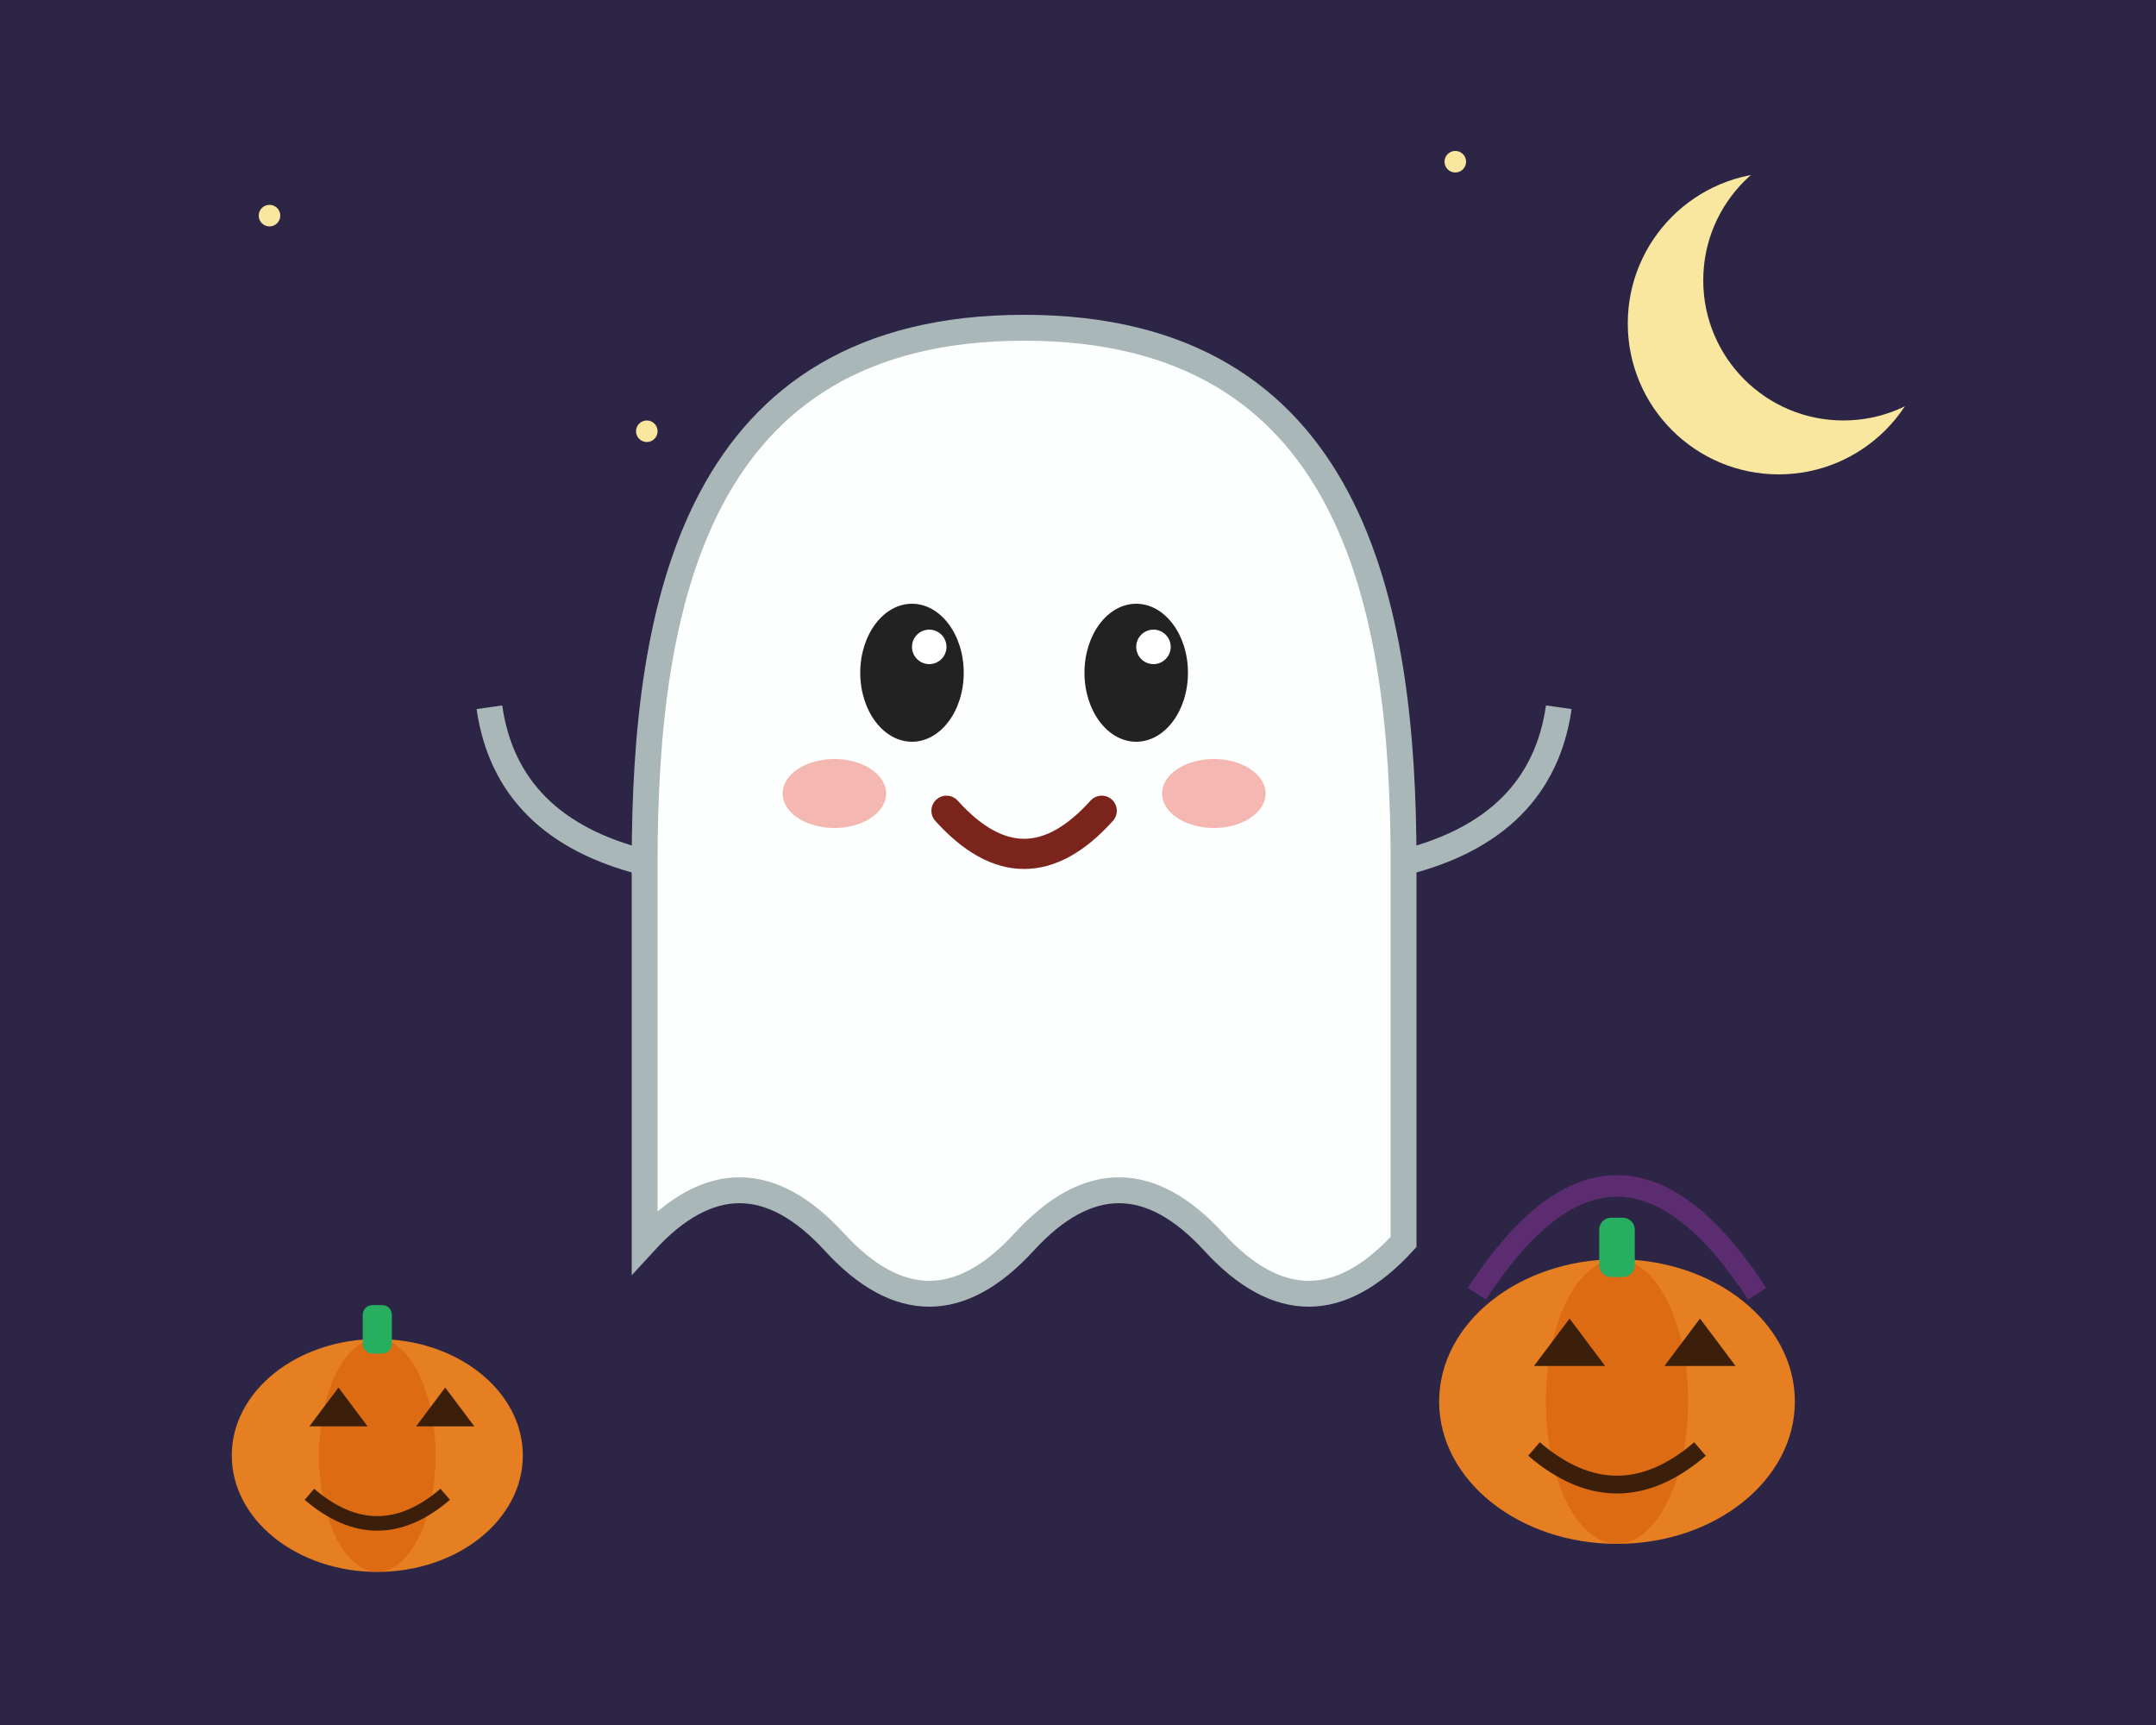
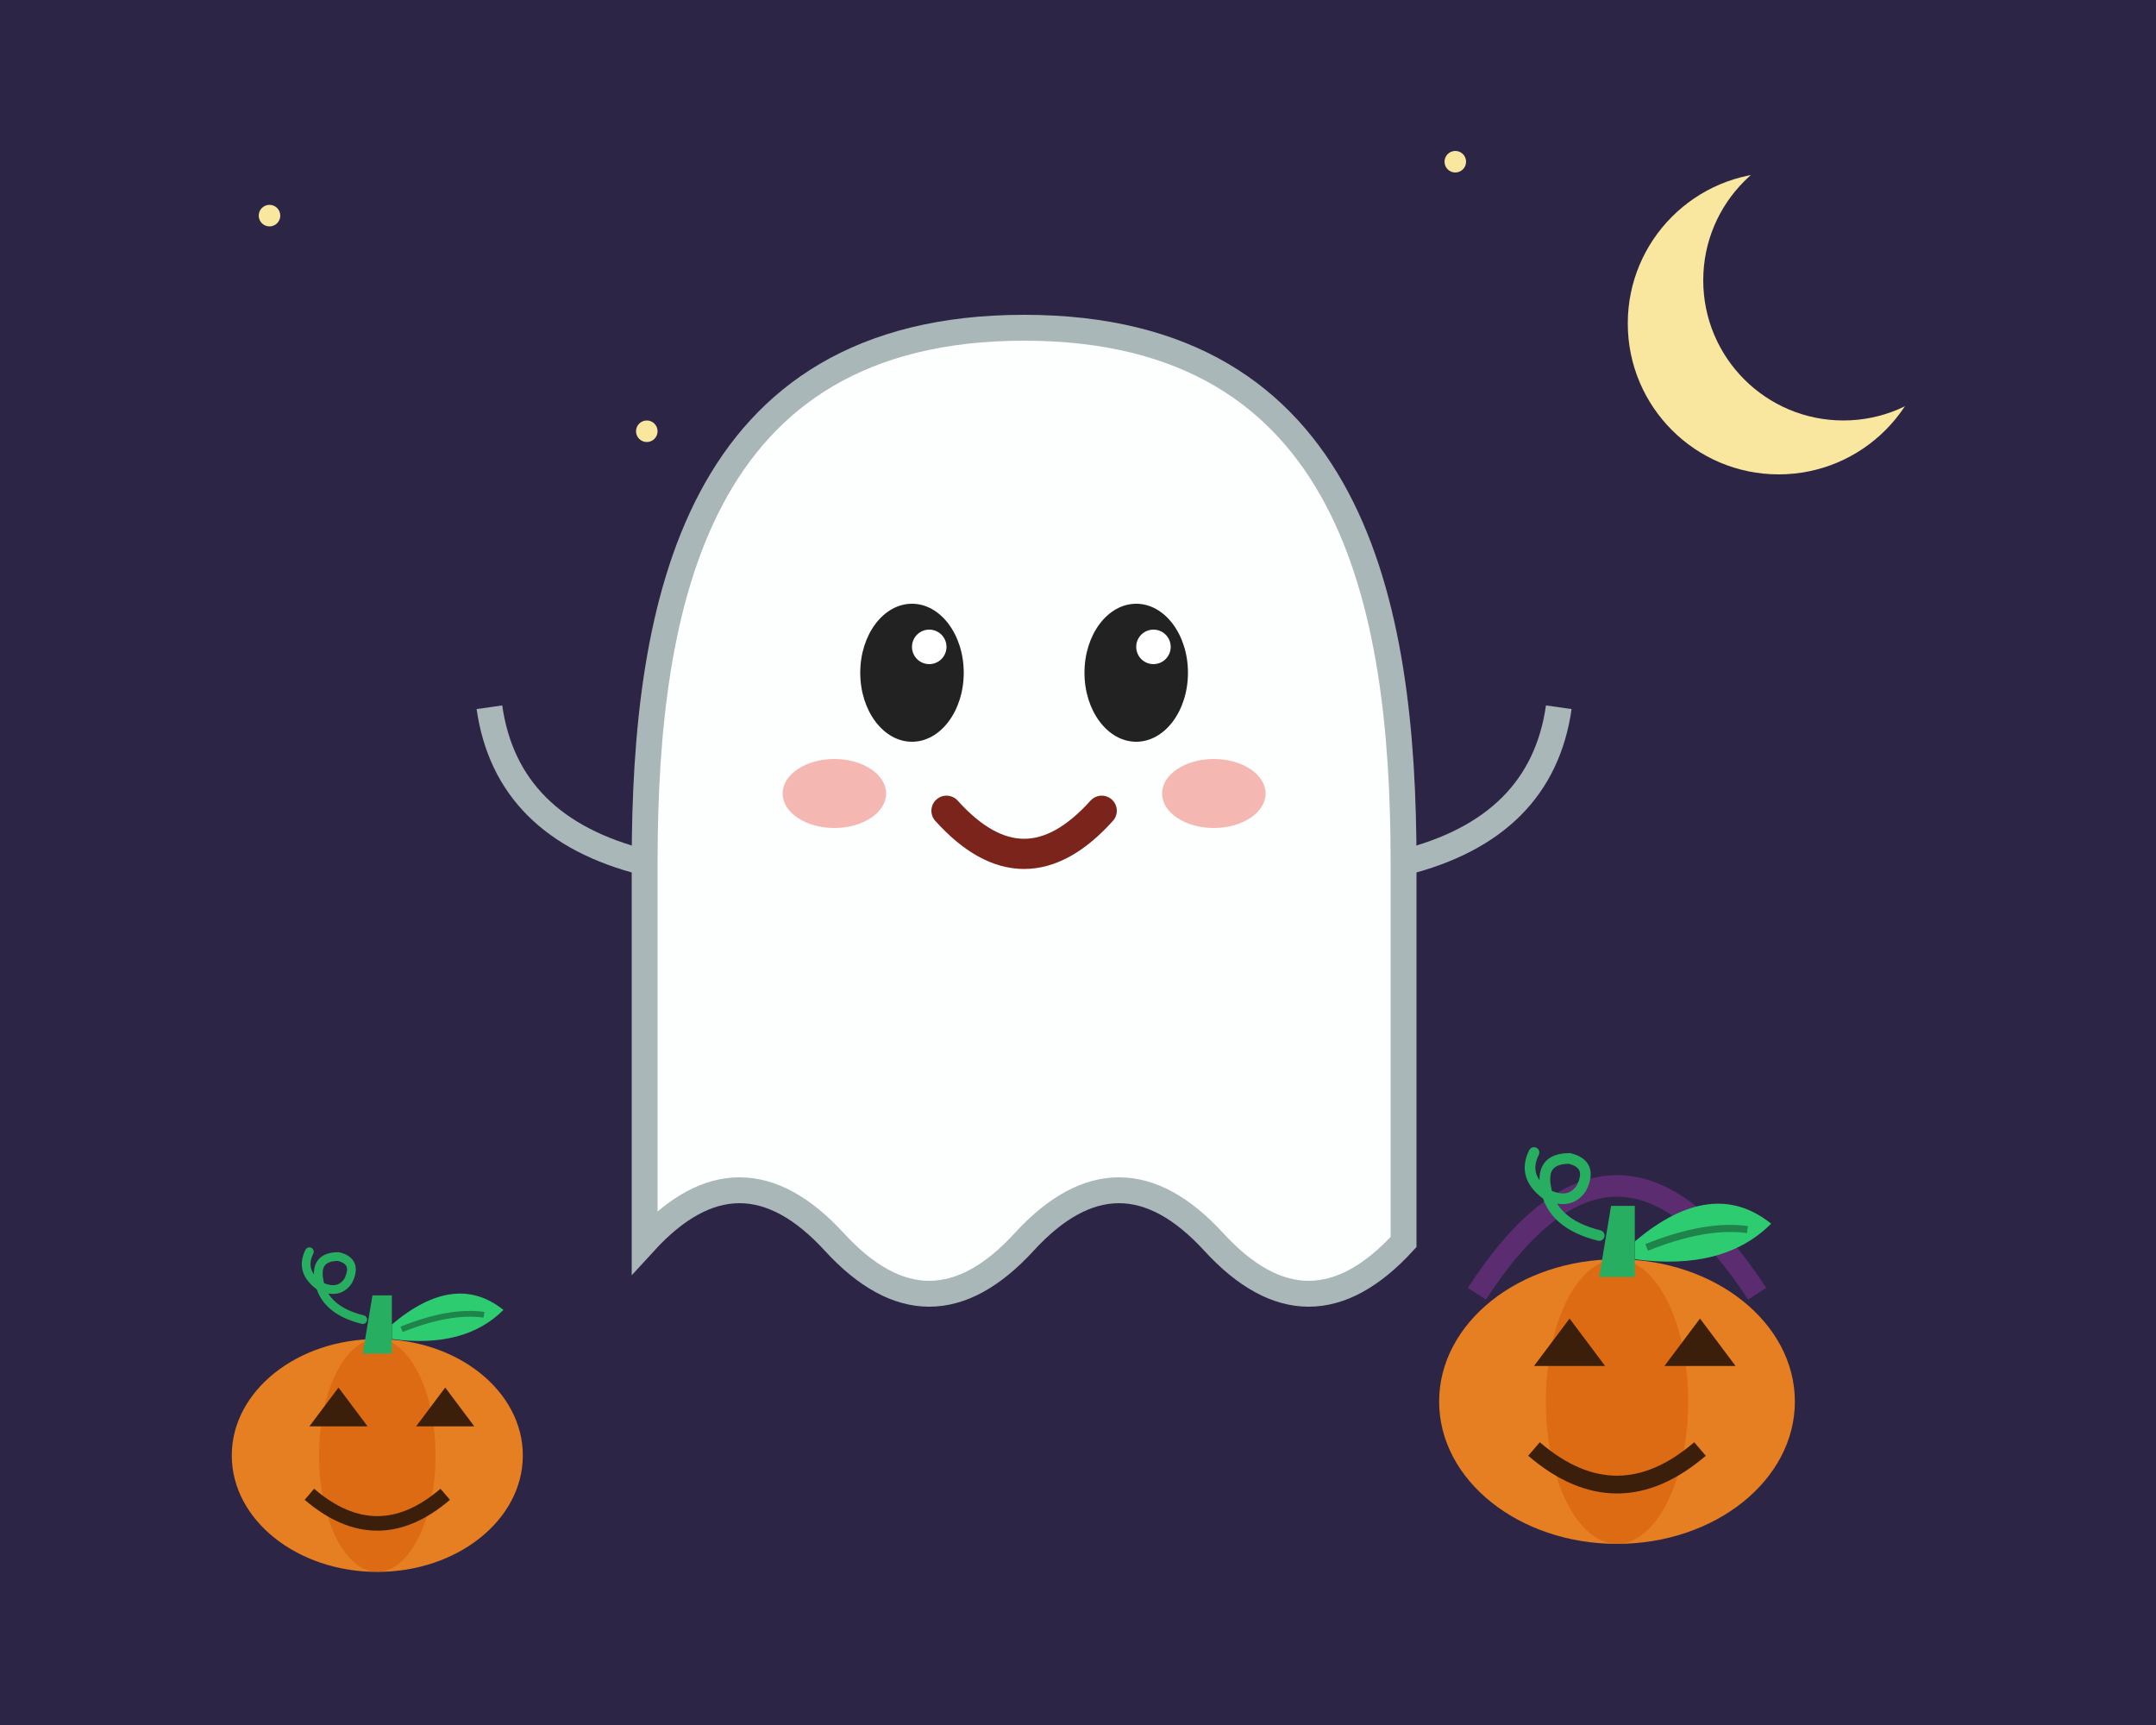
<svg xmlns="http://www.w3.org/2000/svg" viewBox="0 0 400 320" font-family="Segoe UI, Arial, sans-serif">
  <rect width="400" height="320" fill="#2c2546" />
  <circle cx="330" cy="60" r="28" fill="#f9e79f" />
  <circle cx="342" cy="52" r="26" fill="#2c2546" />
  <g fill="#f9e79f">
    <circle cx="50" cy="40" r="2" />
    <circle cx="120" cy="80" r="2" />
    <circle cx="270" cy="30" r="2" />
  </g>
  <g transform="translate(190,160) scale(1.6)">
    <path d="M0 -62 C-38 -62 -44 -30 -44 0 L-44 44 q11 -12 22 0 q11 12 22 0 q11 -12 22 0 q11 12 22 0 L44 0 C44 -30 38 -62 0 -62 Z" fill="#fdfefe" stroke="#aab7b8" stroke-width="3" />
    <path d="M-44 0 q-16 -4 -18 -18 M44 0 q16 -4 18 -18" stroke="#aab7b8" stroke-width="3" fill="none" />
    <ellipse cx="-22" cy="-8" rx="6" ry="4" fill="#f5b7b1" />
    <ellipse cx="22" cy="-8" rx="6" ry="4" fill="#f5b7b1" />
    <ellipse cx="-13" cy="-22" rx="6" ry="8" fill="#222" />
    <ellipse cx="13" cy="-22" rx="6" ry="8" fill="#222" />
    <circle cx="-11" cy="-25" r="2" fill="#fff" />
    <circle cx="15" cy="-25" r="2" fill="#fff" />
    <path d="M-9 -6 q9 10 18 0" stroke="#7b241c" stroke-width="3.5" fill="none" stroke-linecap="round" />
  </g>
  <g transform="translate(300,250)">
    <path d="M-26 -10 q26 -40 52 0" stroke="#5b2c6f" stroke-width="4" fill="none" />
    <g transform="translate(0,10) scale(1.1)">
      <ellipse cx="0" cy="0" rx="30" ry="24" fill="#e67e22" />
      <ellipse cx="0" cy="0" rx="12" ry="24" fill="#d35400" opacity=".45" />
-       <rect x="-3" y="-31" width="6" height="10" rx="2" fill="#27ae60" />
+       <path d="M3 -27 Q16 -38 26 -30 Q18 -22 3 -24 Z" fill="#2ecc71" />
+       <path d="M5 -26 Q15 -30 22 -29" stroke="#1e8449" stroke-width="1.2" fill="none" />
+       <path d="M-3 -28 q-8 -2 -9 -8 q-1 -5 4 -5 q4 1 2 5 q-2 3 -6 1 q-4 -3 -2 -7" stroke="#27ae60" stroke-width="1.8" fill="none" stroke-linecap="round" />
+       <path d="M-3 -21 L-1 -33 L3 -33 L3 -21 Z" fill="#27ae60" />
      <path d="M-14 -6 l6 -8 l6 8 z M8 -6 l6 -8 l6 8 z" fill="#3b1f0a" />
      <path d="M-14 8 q14 12 28 0" stroke="#3b1f0a" stroke-width="3" fill="none" />
    </g>
  </g>
  <g transform="translate(70,270) scale(0.9)">
    <ellipse cx="0" cy="0" rx="30" ry="24" fill="#e67e22" />
    <ellipse cx="0" cy="0" rx="12" ry="24" fill="#d35400" opacity=".45" />
-     <rect x="-3" y="-31" width="6" height="10" rx="2" fill="#27ae60" />
+     <path d="M3 -27 Q16 -38 26 -30 Q18 -22 3 -24 Z" fill="#2ecc71" />
+     <path d="M5 -26 Q15 -30 22 -29" stroke="#1e8449" stroke-width="1.2" fill="none" />
+     <path d="M-3 -28 q-8 -2 -9 -8 q-1 -5 4 -5 q4 1 2 5 q-2 3 -6 1 q-4 -3 -2 -7" stroke="#27ae60" stroke-width="1.8" fill="none" stroke-linecap="round" />
+     <path d="M-3 -21 L-1 -33 L3 -33 L3 -21 Z" fill="#27ae60" />
    <path d="M-14 -6 l6 -8 l6 8 z M8 -6 l6 -8 l6 8 z" fill="#3b1f0a" />
    <path d="M-14 8 q14 12 28 0" stroke="#3b1f0a" stroke-width="3" fill="none" />
  </g>
</svg>
